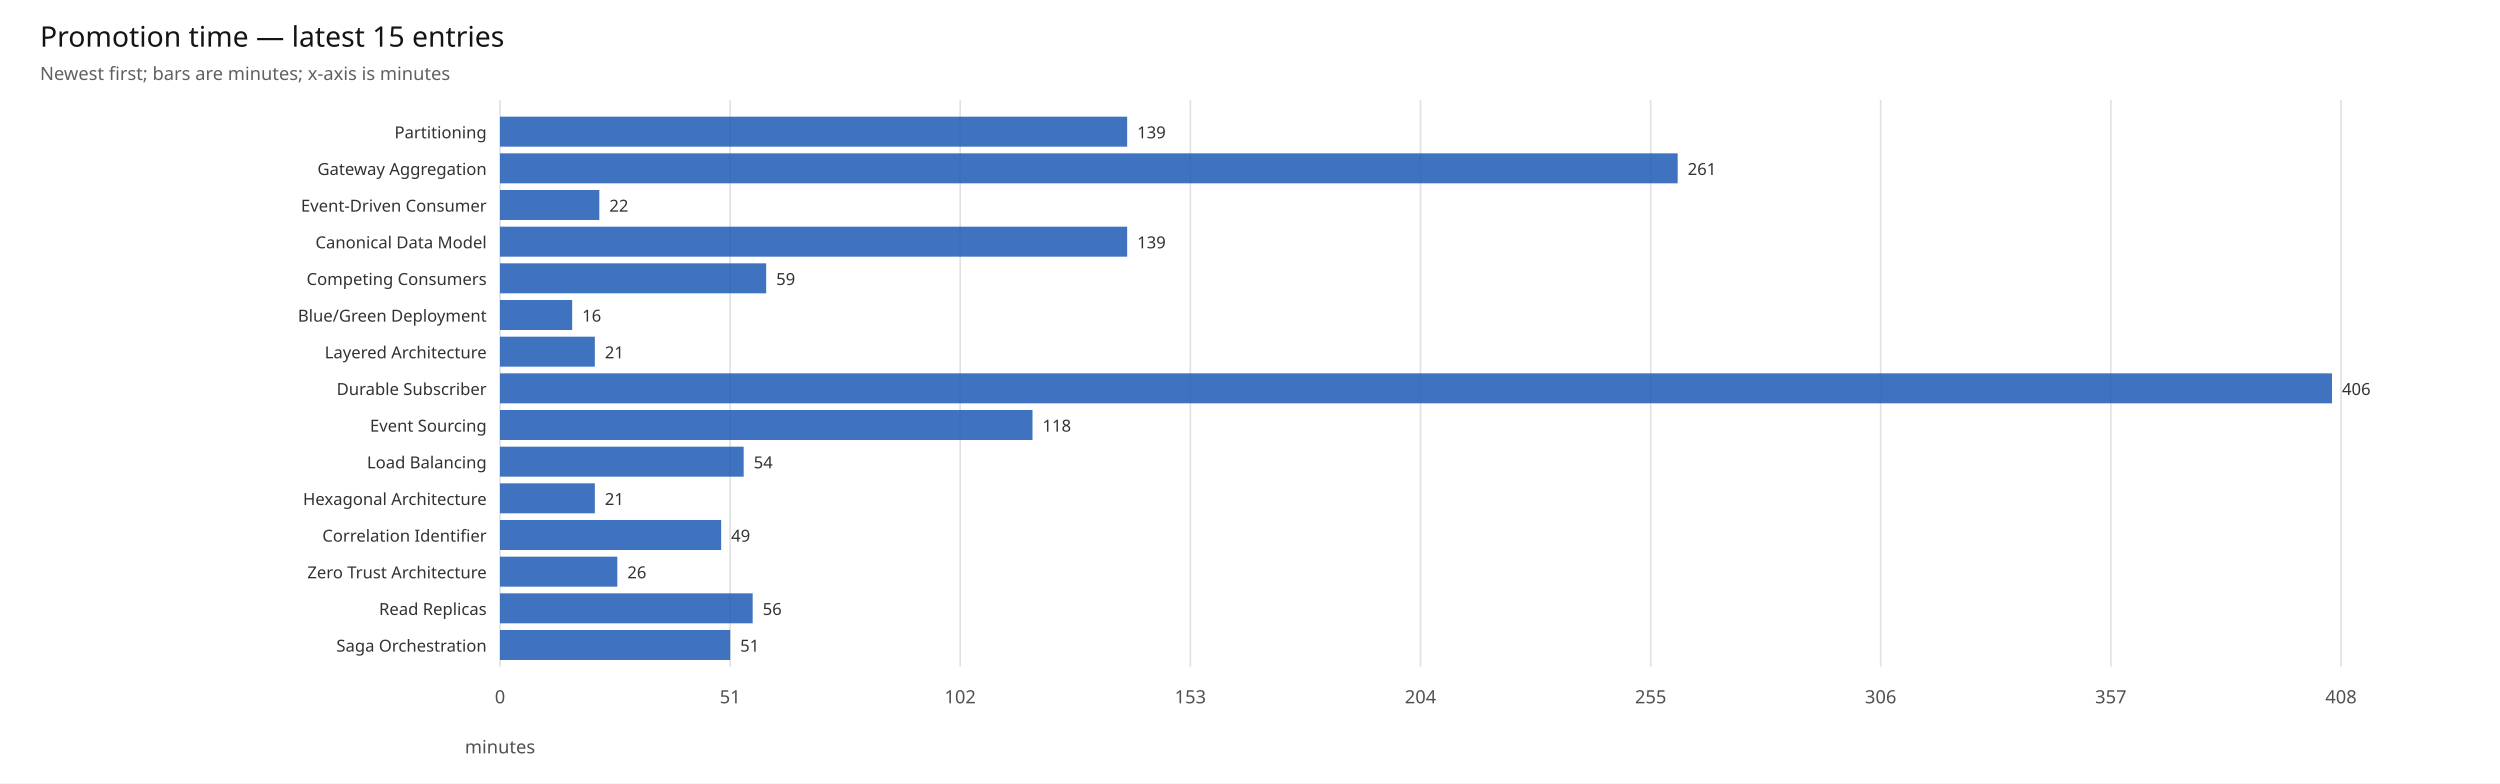
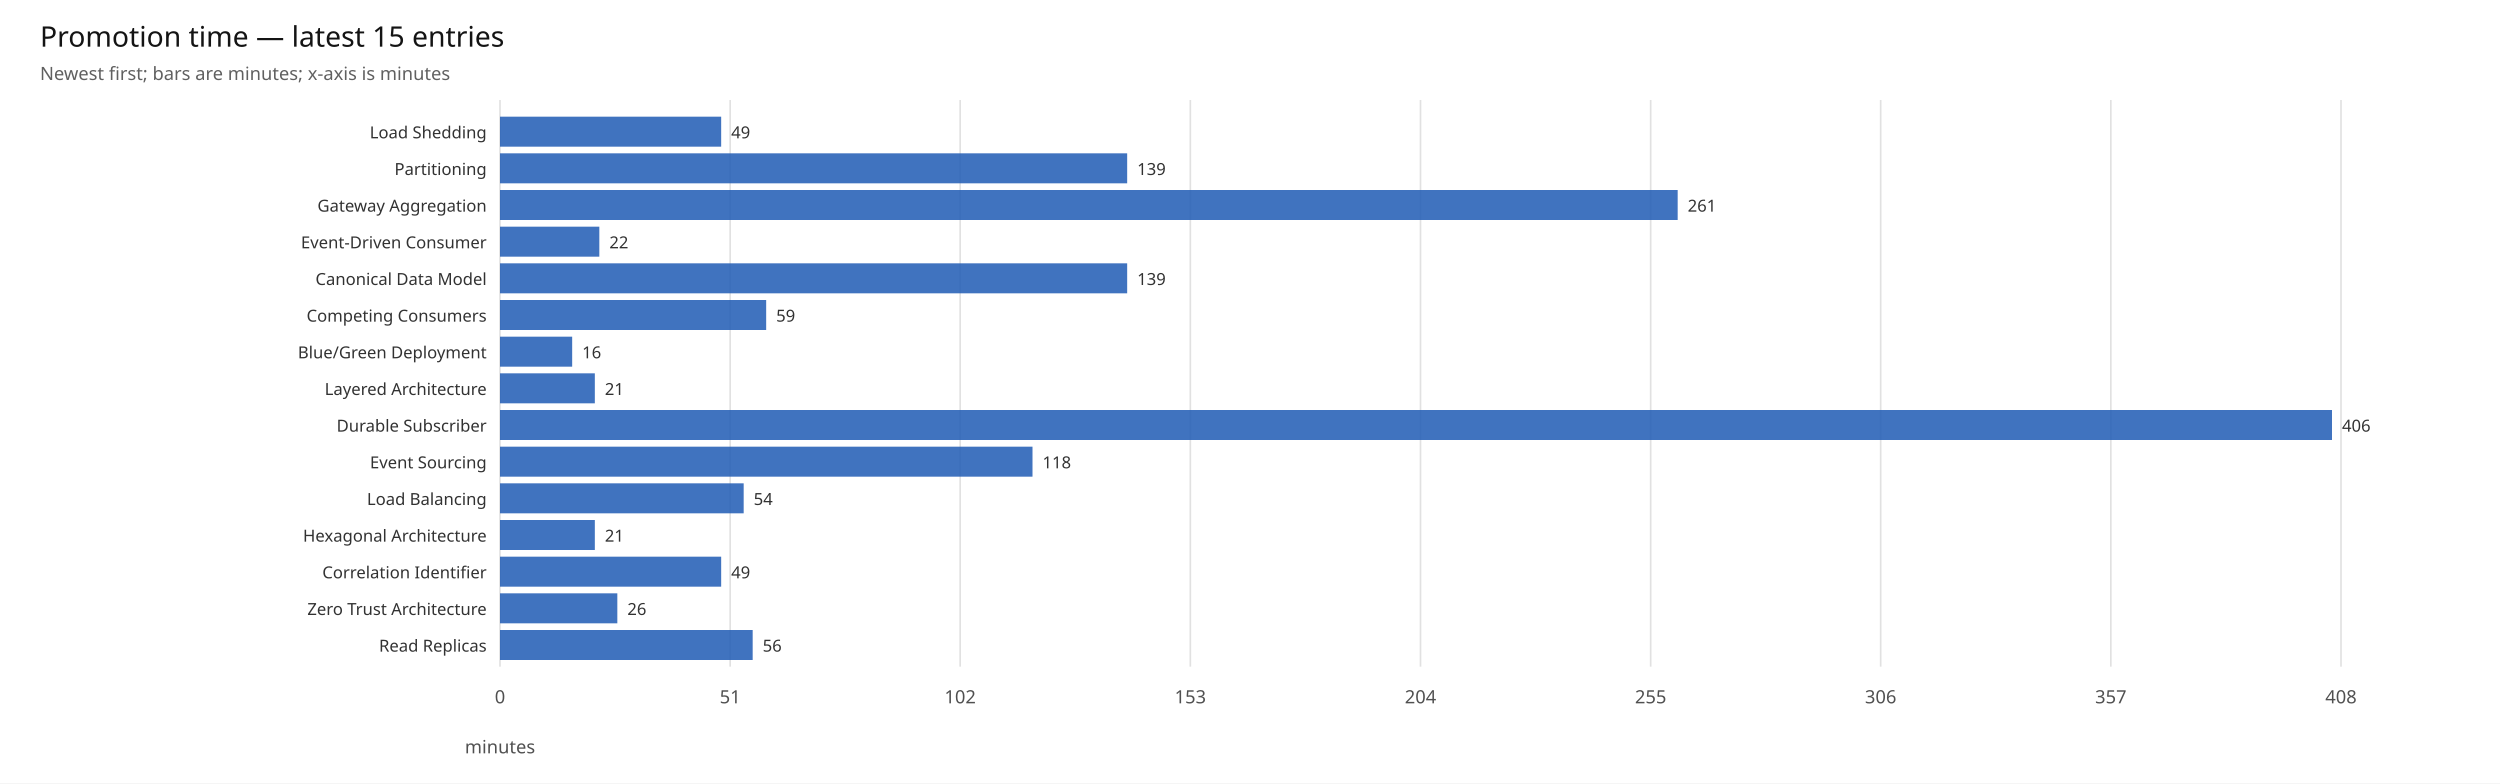
<svg xmlns="http://www.w3.org/2000/svg" width="1500" height="470" viewBox="0 0 1500 470">
  <rect width="100%" height="100%" fill="white" />
  <text x="24" y="28" font-family="Verdana" font-size="17" fill="#141414">Promotion time — latest 15 entries</text>
  <text x="24" y="48" font-family="Verdana" font-size="11" fill="#606060">Newest first; bars are minutes; x-axis is minutes</text>
  <line x1="300.0" y1="60" x2="300.0" y2="400" stroke="#e1e1e1" />
  <text x="300.0" y="422" text-anchor="middle" font-family="Verdana" font-size="11" fill="#505050">0</text>
  <line x1="438.1" y1="60" x2="438.1" y2="400" stroke="#e1e1e1" />
  <text x="438.1" y="422" text-anchor="middle" font-family="Verdana" font-size="11" fill="#505050">51</text>
  <line x1="576.1" y1="60" x2="576.1" y2="400" stroke="#e1e1e1" />
  <text x="576.1" y="422" text-anchor="middle" font-family="Verdana" font-size="11" fill="#505050">102</text>
  <line x1="714.2" y1="60" x2="714.2" y2="400" stroke="#e1e1e1" />
  <text x="714.2" y="422" text-anchor="middle" font-family="Verdana" font-size="11" fill="#505050">153</text>
  <line x1="852.3" y1="60" x2="852.3" y2="400" stroke="#e1e1e1" />
  <text x="852.3" y="422" text-anchor="middle" font-family="Verdana" font-size="11" fill="#505050">204</text>
  <line x1="990.4" y1="60" x2="990.4" y2="400" stroke="#e1e1e1" />
  <text x="990.4" y="422" text-anchor="middle" font-family="Verdana" font-size="11" fill="#505050">255</text>
  <line x1="1128.4" y1="60" x2="1128.4" y2="400" stroke="#e1e1e1" />
  <text x="1128.4" y="422" text-anchor="middle" font-family="Verdana" font-size="11" fill="#505050">306</text>
  <line x1="1266.5" y1="60" x2="1266.5" y2="400" stroke="#e1e1e1" />
  <text x="1266.5" y="422" text-anchor="middle" font-family="Verdana" font-size="11" fill="#505050">357</text>
  <line x1="1404.6" y1="60" x2="1404.6" y2="400" stroke="#e1e1e1" />
  <text x="1404.6" y="422" text-anchor="middle" font-family="Verdana" font-size="11" fill="#505050">408</text>
-   <rect x="300" y="70" width="376.3" height="18" fill="#1e5ab4" opacity="0.85" />
-   <text x="292" y="83" text-anchor="end" font-family="Verdana" font-size="10" fill="#323232">Partitioning</text>
-   <text x="682.3" y="83" font-family="Verdana" font-size="10" fill="#323232">139</text>
-   <rect x="300" y="92" width="706.6" height="18" fill="#1e5ab4" opacity="0.85" />
-   <text x="292" y="105" text-anchor="end" font-family="Verdana" font-size="10" fill="#323232">Gateway Aggregation</text>
-   <text x="1012.6" y="105" font-family="Verdana" font-size="10" fill="#323232">261</text>
-   <rect x="300" y="114" width="59.6" height="18" fill="#1e5ab4" opacity="0.85" />
-   <text x="292" y="127" text-anchor="end" font-family="Verdana" font-size="10" fill="#323232">Event-Driven Consumer</text>
-   <text x="365.6" y="127" font-family="Verdana" font-size="10" fill="#323232">22</text>
-   <rect x="300" y="136" width="376.3" height="18" fill="#1e5ab4" opacity="0.85" />
-   <text x="292" y="149" text-anchor="end" font-family="Verdana" font-size="10" fill="#323232">Canonical Data Model</text>
-   <text x="682.3" y="149" font-family="Verdana" font-size="10" fill="#323232">139</text>
-   <rect x="300" y="158" width="159.7" height="18" fill="#1e5ab4" opacity="0.85" />
-   <text x="292" y="171" text-anchor="end" font-family="Verdana" font-size="10" fill="#323232">Competing Consumers</text>
-   <text x="465.7" y="171" font-family="Verdana" font-size="10" fill="#323232">59</text>
-   <rect x="300" y="180" width="43.3" height="18" fill="#1e5ab4" opacity="0.85" />
-   <text x="292" y="193" text-anchor="end" font-family="Verdana" font-size="10" fill="#323232">Blue/Green Deployment</text>
-   <text x="349.3" y="193" font-family="Verdana" font-size="10" fill="#323232">16</text>
-   <rect x="300" y="202" width="56.9" height="18" fill="#1e5ab4" opacity="0.85" />
-   <text x="292" y="215" text-anchor="end" font-family="Verdana" font-size="10" fill="#323232">Layered Architecture</text>
-   <text x="362.9" y="215" font-family="Verdana" font-size="10" fill="#323232">21</text>
-   <rect x="300" y="224" width="1099.2" height="18" fill="#1e5ab4" opacity="0.85" />
-   <text x="292" y="237" text-anchor="end" font-family="Verdana" font-size="10" fill="#323232">Durable Subscriber</text>
-   <text x="1405.2" y="237" font-family="Verdana" font-size="10" fill="#323232">406</text>
-   <rect x="300" y="246" width="319.5" height="18" fill="#1e5ab4" opacity="0.85" />
-   <text x="292" y="259" text-anchor="end" font-family="Verdana" font-size="10" fill="#323232">Event Sourcing</text>
-   <text x="625.5" y="259" font-family="Verdana" font-size="10" fill="#323232">118</text>
-   <rect x="300" y="268" width="146.2" height="18" fill="#1e5ab4" opacity="0.85" />
-   <text x="292" y="281" text-anchor="end" font-family="Verdana" font-size="10" fill="#323232">Load Balancing</text>
-   <text x="452.2" y="281" font-family="Verdana" font-size="10" fill="#323232">54</text>
-   <rect x="300" y="290" width="56.9" height="18" fill="#1e5ab4" opacity="0.85" />
-   <text x="292" y="303" text-anchor="end" font-family="Verdana" font-size="10" fill="#323232">Hexagonal Architecture</text>
-   <text x="362.9" y="303" font-family="Verdana" font-size="10" fill="#323232">21</text>
-   <rect x="300" y="312" width="132.7" height="18" fill="#1e5ab4" opacity="0.85" />
-   <text x="292" y="325" text-anchor="end" font-family="Verdana" font-size="10" fill="#323232">Correlation Identifier</text>
-   <text x="438.7" y="325" font-family="Verdana" font-size="10" fill="#323232">49</text>
-   <rect x="300" y="334" width="70.4" height="18" fill="#1e5ab4" opacity="0.85" />
-   <text x="292" y="347" text-anchor="end" font-family="Verdana" font-size="10" fill="#323232">Zero Trust Architecture</text>
-   <text x="376.4" y="347" font-family="Verdana" font-size="10" fill="#323232">26</text>
-   <rect x="300" y="356" width="151.6" height="18" fill="#1e5ab4" opacity="0.85" />
-   <text x="292" y="369" text-anchor="end" font-family="Verdana" font-size="10" fill="#323232">Read Replicas</text>
-   <text x="457.6" y="369" font-family="Verdana" font-size="10" fill="#323232">56</text>
-   <rect x="300" y="378" width="138.1" height="18" fill="#1e5ab4" opacity="0.85" />
-   <text x="292" y="391" text-anchor="end" font-family="Verdana" font-size="10" fill="#323232">Saga Orchestration</text>
-   <text x="444.1" y="391" font-family="Verdana" font-size="10" fill="#323232">51</text>
+   <rect x="300" y="70" width="132.7" height="18" fill="#1e5ab4" opacity="0.85" />
+   <text x="292" y="83" text-anchor="end" font-family="Verdana" font-size="10" fill="#323232">Load Shedding</text>
+   <text x="438.7" y="83" font-family="Verdana" font-size="10" fill="#323232">49</text>
+   <rect x="300" y="92" width="376.3" height="18" fill="#1e5ab4" opacity="0.85" />
+   <text x="292" y="105" text-anchor="end" font-family="Verdana" font-size="10" fill="#323232">Partitioning</text>
+   <text x="682.3" y="105" font-family="Verdana" font-size="10" fill="#323232">139</text>
+   <rect x="300" y="114" width="706.6" height="18" fill="#1e5ab4" opacity="0.85" />
+   <text x="292" y="127" text-anchor="end" font-family="Verdana" font-size="10" fill="#323232">Gateway Aggregation</text>
+   <text x="1012.6" y="127" font-family="Verdana" font-size="10" fill="#323232">261</text>
+   <rect x="300" y="136" width="59.6" height="18" fill="#1e5ab4" opacity="0.85" />
+   <text x="292" y="149" text-anchor="end" font-family="Verdana" font-size="10" fill="#323232">Event-Driven Consumer</text>
+   <text x="365.6" y="149" font-family="Verdana" font-size="10" fill="#323232">22</text>
+   <rect x="300" y="158" width="376.3" height="18" fill="#1e5ab4" opacity="0.85" />
+   <text x="292" y="171" text-anchor="end" font-family="Verdana" font-size="10" fill="#323232">Canonical Data Model</text>
+   <text x="682.3" y="171" font-family="Verdana" font-size="10" fill="#323232">139</text>
+   <rect x="300" y="180" width="159.7" height="18" fill="#1e5ab4" opacity="0.85" />
+   <text x="292" y="193" text-anchor="end" font-family="Verdana" font-size="10" fill="#323232">Competing Consumers</text>
+   <text x="465.7" y="193" font-family="Verdana" font-size="10" fill="#323232">59</text>
+   <rect x="300" y="202" width="43.3" height="18" fill="#1e5ab4" opacity="0.85" />
+   <text x="292" y="215" text-anchor="end" font-family="Verdana" font-size="10" fill="#323232">Blue/Green Deployment</text>
+   <text x="349.3" y="215" font-family="Verdana" font-size="10" fill="#323232">16</text>
+   <rect x="300" y="224" width="56.9" height="18" fill="#1e5ab4" opacity="0.85" />
+   <text x="292" y="237" text-anchor="end" font-family="Verdana" font-size="10" fill="#323232">Layered Architecture</text>
+   <text x="362.9" y="237" font-family="Verdana" font-size="10" fill="#323232">21</text>
+   <rect x="300" y="246" width="1099.2" height="18" fill="#1e5ab4" opacity="0.85" />
+   <text x="292" y="259" text-anchor="end" font-family="Verdana" font-size="10" fill="#323232">Durable Subscriber</text>
+   <text x="1405.2" y="259" font-family="Verdana" font-size="10" fill="#323232">406</text>
+   <rect x="300" y="268" width="319.5" height="18" fill="#1e5ab4" opacity="0.85" />
+   <text x="292" y="281" text-anchor="end" font-family="Verdana" font-size="10" fill="#323232">Event Sourcing</text>
+   <text x="625.5" y="281" font-family="Verdana" font-size="10" fill="#323232">118</text>
+   <rect x="300" y="290" width="146.2" height="18" fill="#1e5ab4" opacity="0.85" />
+   <text x="292" y="303" text-anchor="end" font-family="Verdana" font-size="10" fill="#323232">Load Balancing</text>
+   <text x="452.2" y="303" font-family="Verdana" font-size="10" fill="#323232">54</text>
+   <rect x="300" y="312" width="56.9" height="18" fill="#1e5ab4" opacity="0.85" />
+   <text x="292" y="325" text-anchor="end" font-family="Verdana" font-size="10" fill="#323232">Hexagonal Architecture</text>
+   <text x="362.9" y="325" font-family="Verdana" font-size="10" fill="#323232">21</text>
+   <rect x="300" y="334" width="132.7" height="18" fill="#1e5ab4" opacity="0.85" />
+   <text x="292" y="347" text-anchor="end" font-family="Verdana" font-size="10" fill="#323232">Correlation Identifier</text>
+   <text x="438.7" y="347" font-family="Verdana" font-size="10" fill="#323232">49</text>
+   <rect x="300" y="356" width="70.4" height="18" fill="#1e5ab4" opacity="0.85" />
+   <text x="292" y="369" text-anchor="end" font-family="Verdana" font-size="10" fill="#323232">Zero Trust Architecture</text>
+   <text x="376.4" y="369" font-family="Verdana" font-size="10" fill="#323232">26</text>
+   <rect x="300" y="378" width="151.6" height="18" fill="#1e5ab4" opacity="0.85" />
+   <text x="292" y="391" text-anchor="end" font-family="Verdana" font-size="10" fill="#323232">Read Replicas</text>
+   <text x="457.6" y="391" font-family="Verdana" font-size="10" fill="#323232">56</text>
  <text x="300" y="452" text-anchor="middle" font-family="Verdana" font-size="11" fill="#505050">minutes</text>
</svg>
